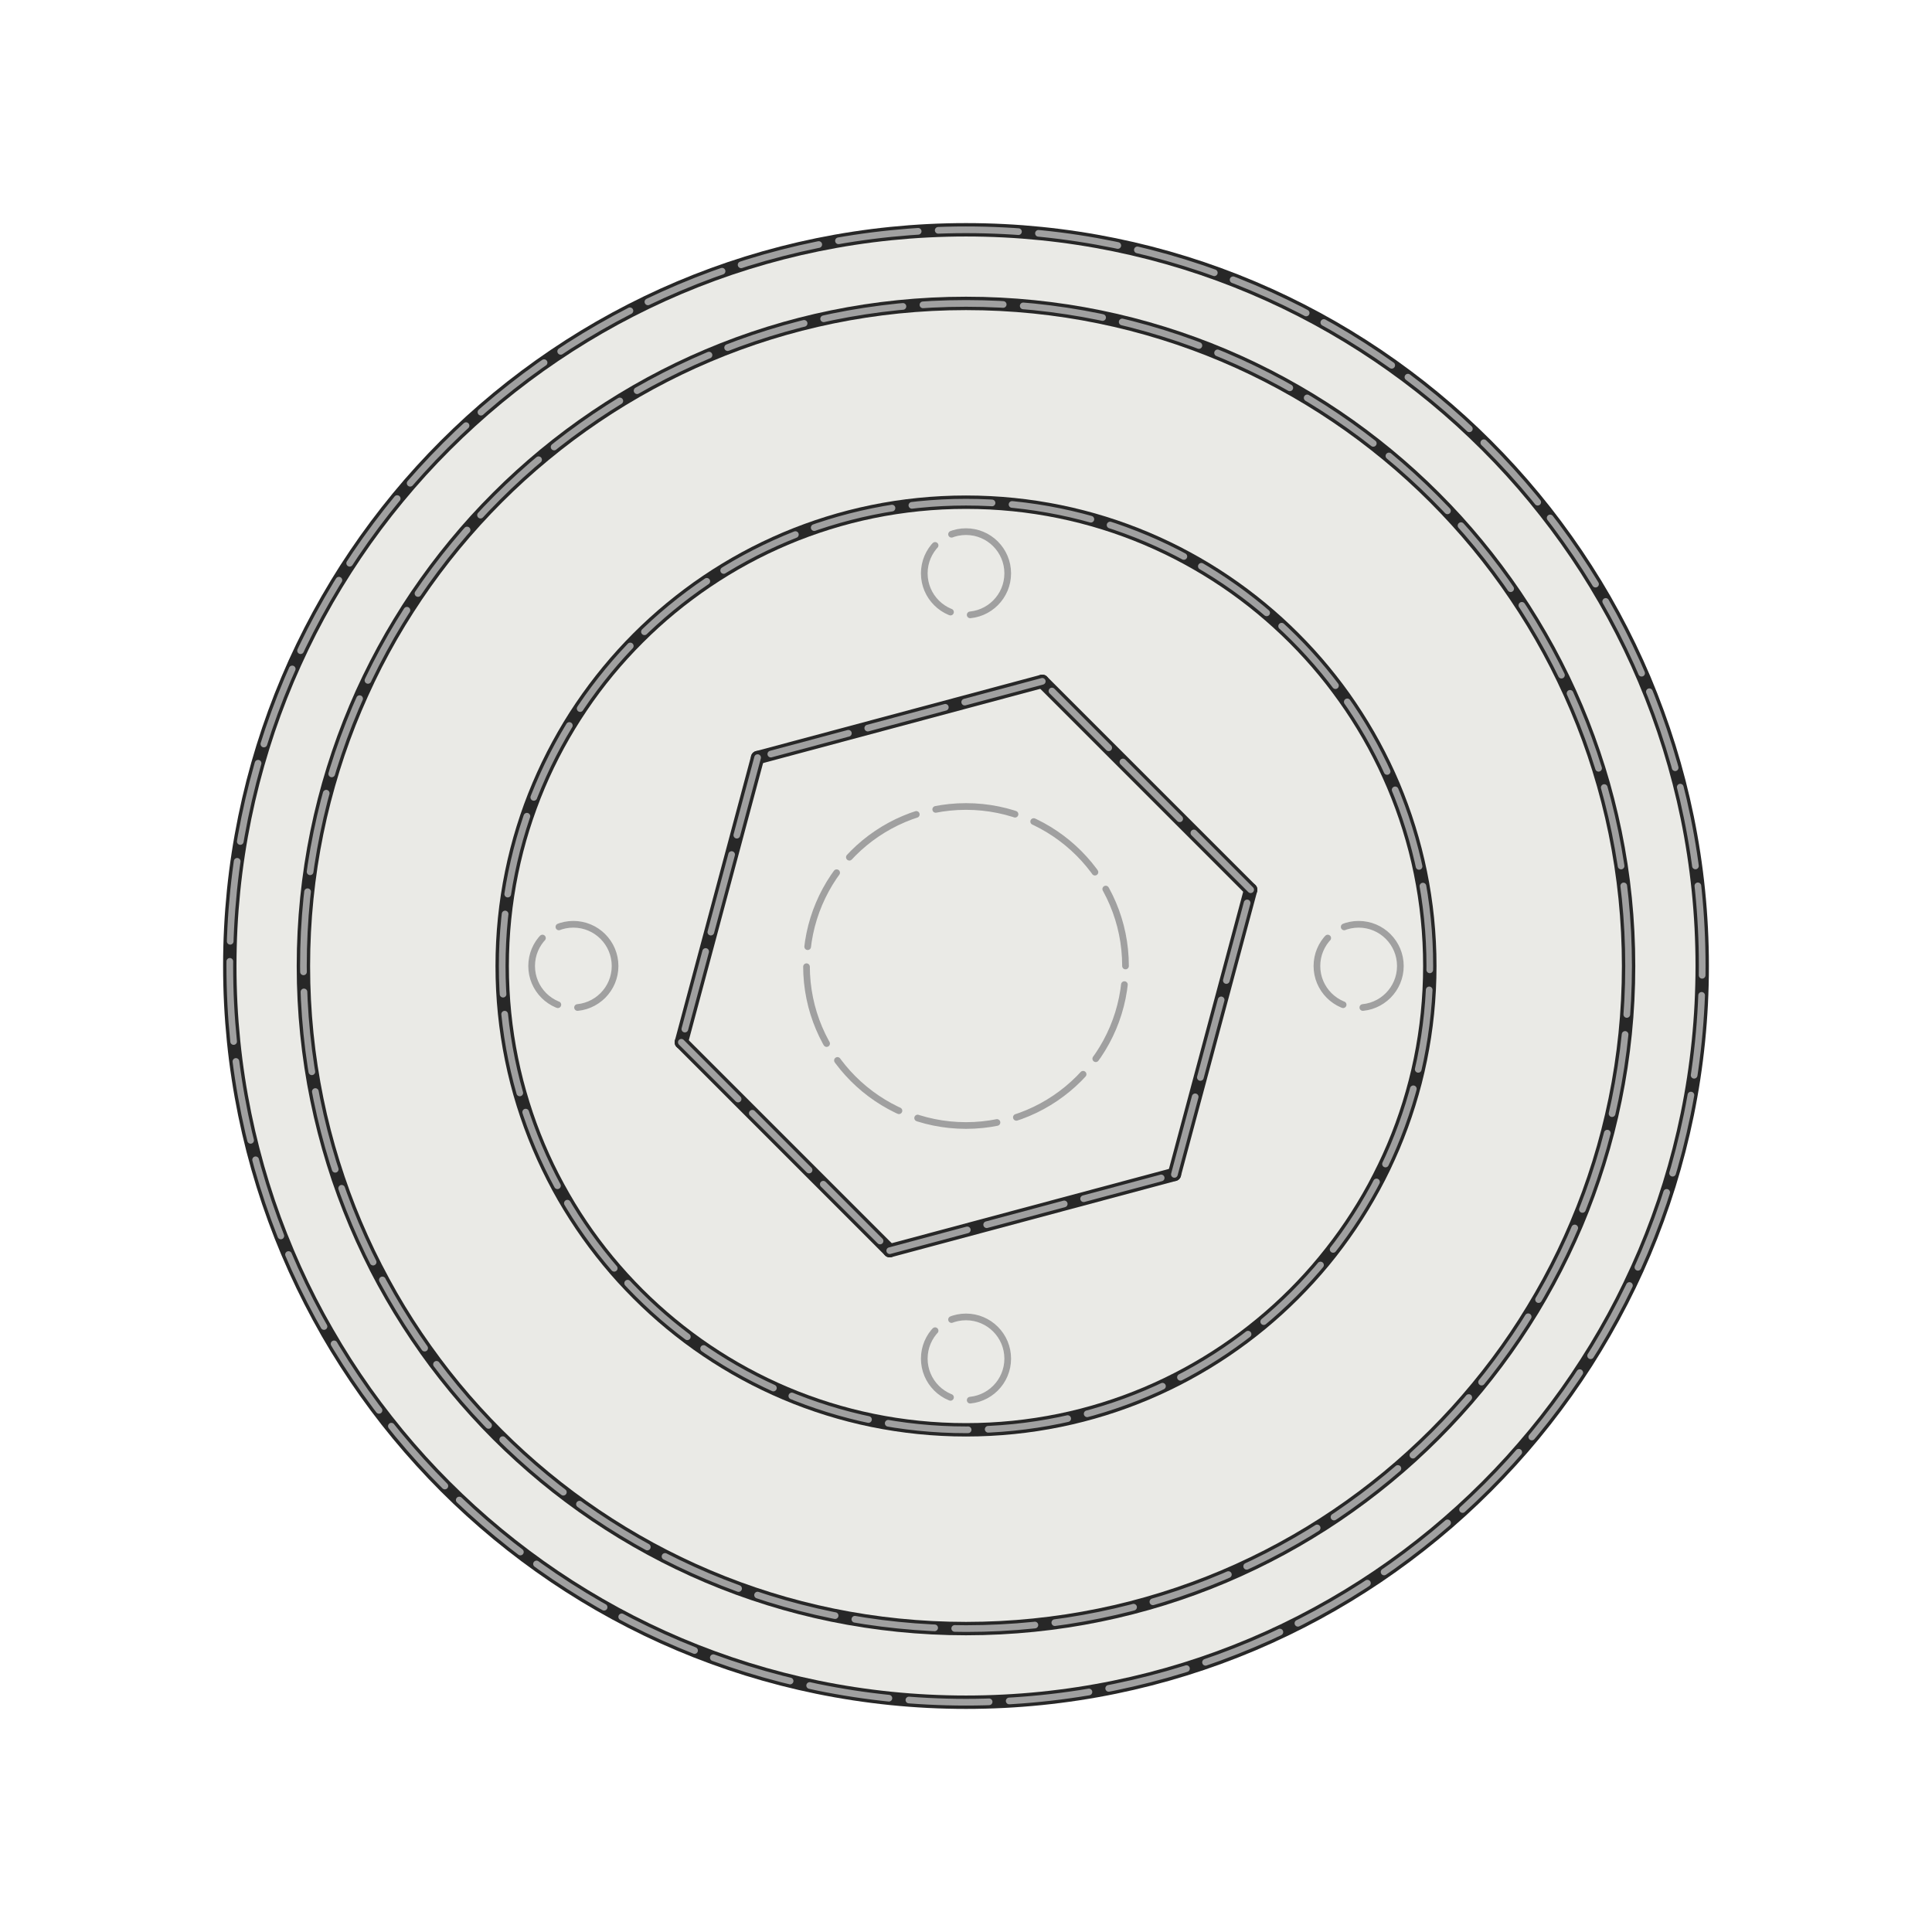
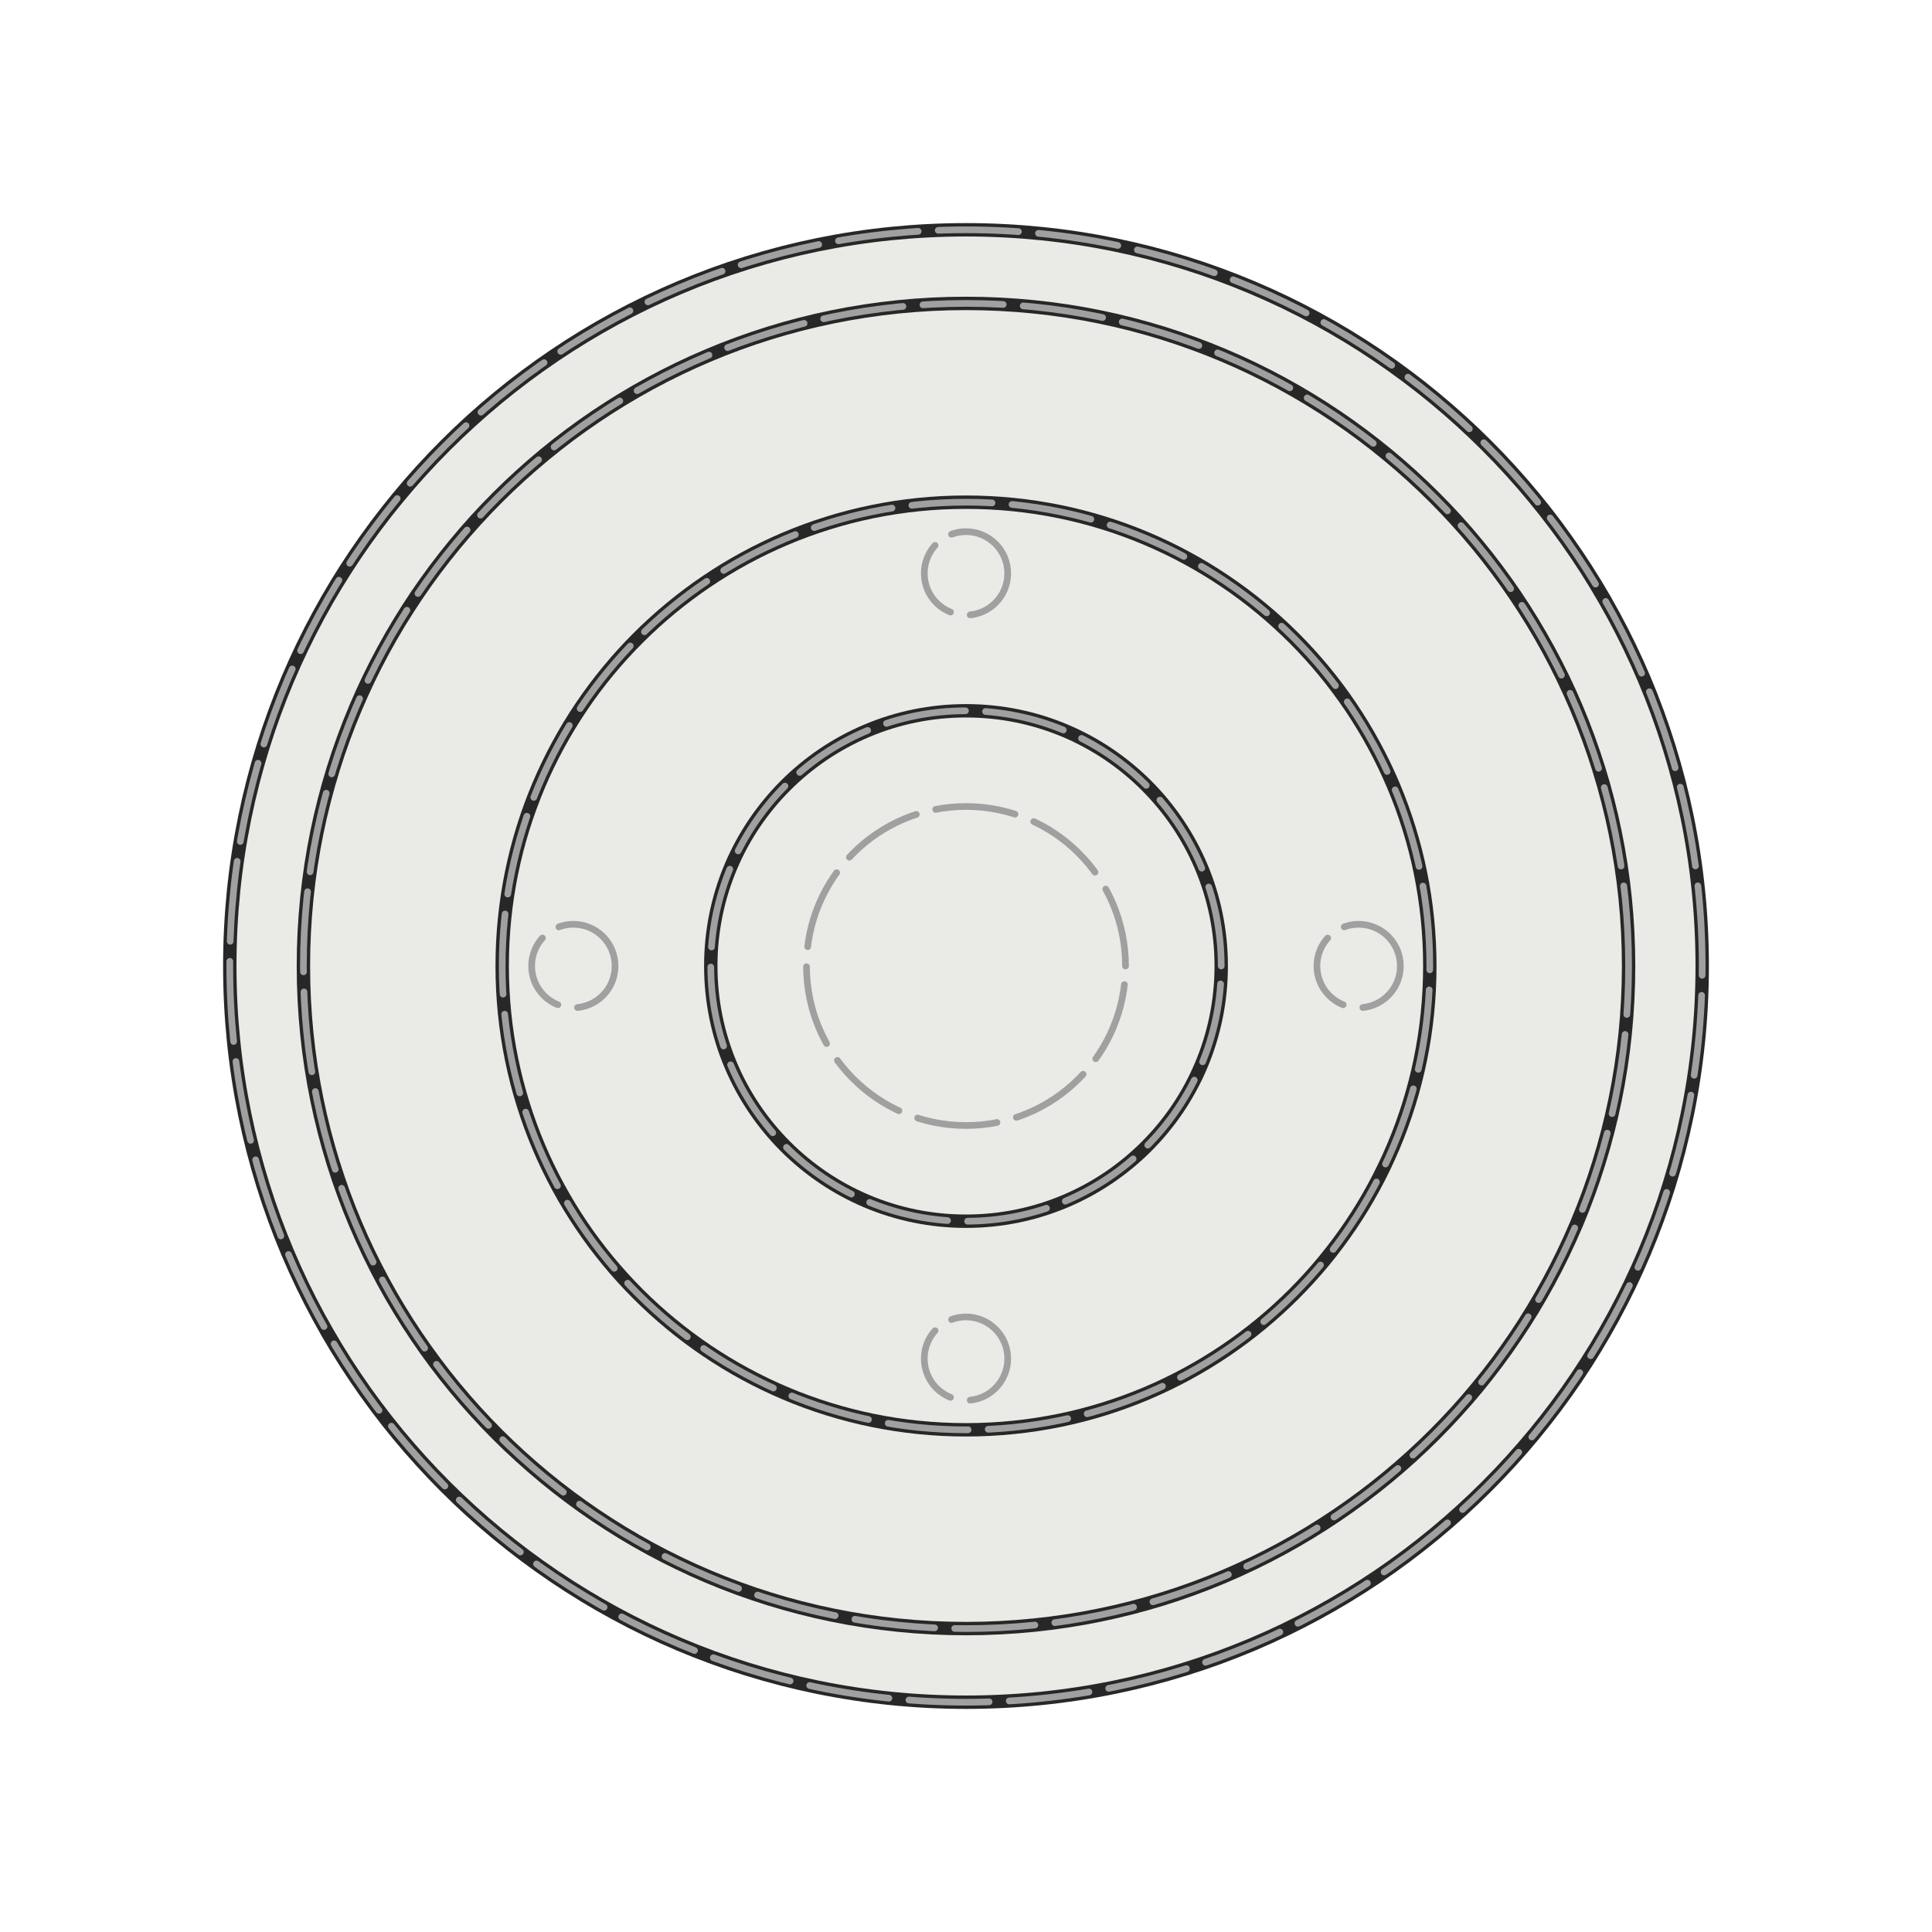
<svg xmlns="http://www.w3.org/2000/svg" width="86.6mm" height="86.6mm" viewBox="-19.682 -19.682 39.364 39.364" version="1.1">
  <g transform="scale(1,-1)" stroke-linecap="round">
    <g fill="rgb(234,234,230)" stroke="rgb(39,39,39)" stroke-width="0.273" id="vis">
-       <circle cx="-0.0" cy="0.0" r="15.0" />
-       <circle cx="-0.0" cy="0.0" r="13.5" />
+       <circle cx="0.0" cy="-0.0" r="15.0" />
+       <circle cx="0.0" cy="-0.0" r="13.5" />
      <circle cx="-0.0" cy="-8.0" r="0.85" />
      <circle cx="-8.0" cy="0.0" r="0.85" />
-       <circle cx="-0.0" cy="0.0" r="3.25" />
-       <circle cx="8.0" cy="0.0" r="0.85" />
+       <circle cx="0.0" cy="-0.0" r="3.25" />
+       <circle cx="8.0" cy="-0.0" r="0.85" />
      <circle cx="0.0" cy="8.0" r="0.85" />
-       <circle cx="-0.0" cy="0.0" r="9.45" />
-       <line x1="-4.246" y1="4.246" x2="1.554" y2="5.8" />
-       <line x1="-5.8" y1="-1.554" x2="-4.246" y2="4.246" />
-       <line x1="1.554" y1="5.8" x2="5.8" y2="1.554" />
-       <line x1="-1.554" y1="-5.8" x2="-5.8" y2="-1.554" />
-       <line x1="5.8" y1="1.554" x2="4.246" y2="-4.246" />
-       <line x1="4.246" y1="-4.246" x2="-1.554" y2="-5.8" />
+       <circle cx="0.0" cy="-0.0" r="9.45" />
+       <circle cx="0.0" cy="-0.0" r="5.2" />
    </g>
    <g fill="none" stroke="rgb(160,160,160)" stroke-width="0.136" id="hid" stroke-dasharray="1.636 0.409">
-       <circle cx="-0.0" cy="0.0" r="15.0" />
-       <circle cx="-0.0" cy="0.0" r="13.5" />
+       <circle cx="0.0" cy="-0.0" r="15.0" />
+       <circle cx="0.0" cy="-0.0" r="13.5" />
      <circle cx="-0.0" cy="-8.0" r="0.85" />
      <circle cx="-8.0" cy="0.0" r="0.85" />
-       <circle cx="-0.0" cy="0.0" r="3.25" />
-       <circle cx="8.0" cy="0.0" r="0.85" />
+       <circle cx="0.0" cy="-0.0" r="3.25" />
+       <circle cx="8.0" cy="-0.0" r="0.85" />
      <circle cx="0.0" cy="8.0" r="0.85" />
-       <circle cx="-0.0" cy="0.0" r="9.45" />
-       <line x1="5.8" y1="1.554" x2="1.554" y2="5.8" />
-       <line x1="4.246" y1="-4.246" x2="5.8" y2="1.554" />
-       <line x1="1.554" y1="5.8" x2="-4.246" y2="4.246" />
-       <line x1="-1.554" y1="-5.8" x2="4.246" y2="-4.246" />
-       <line x1="-4.246" y1="4.246" x2="-5.8" y2="-1.554" />
-       <line x1="-5.8" y1="-1.554" x2="-1.554" y2="-5.8" />
+       <circle cx="0.0" cy="-0.0" r="9.45" />
+       <circle cx="0.0" cy="-0.0" r="5.2" />
    </g>
  </g>
</svg>
